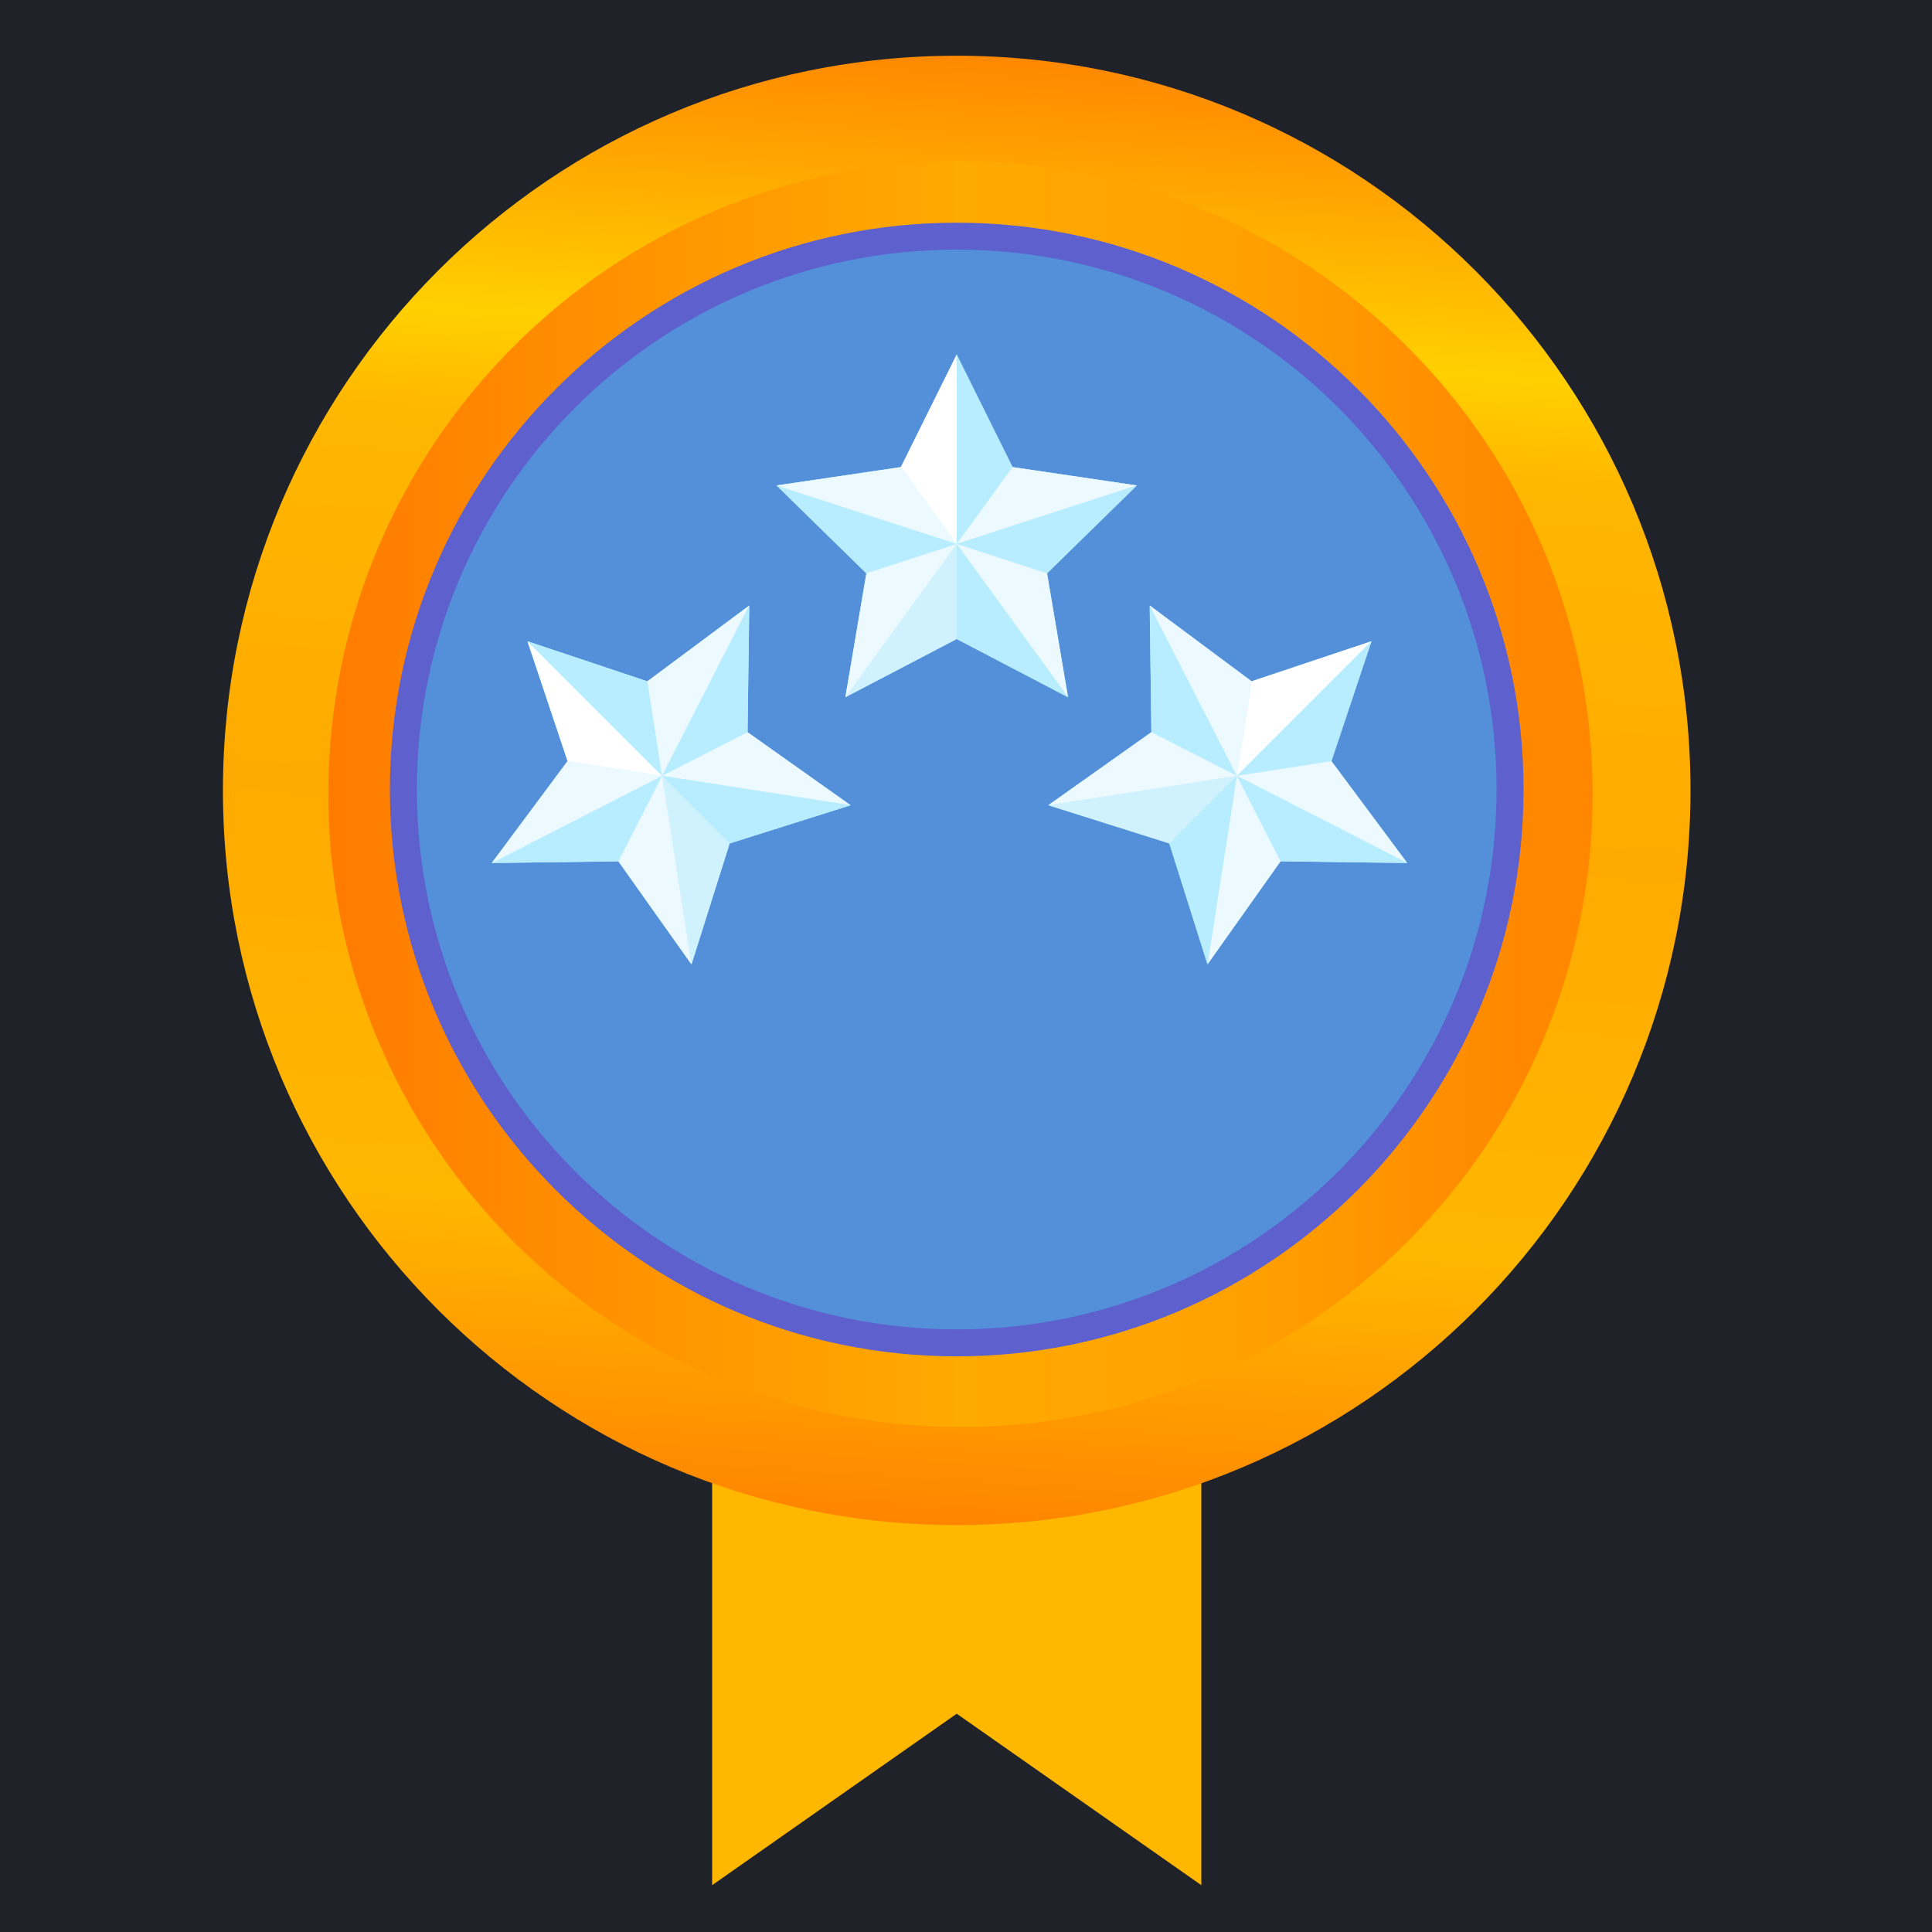
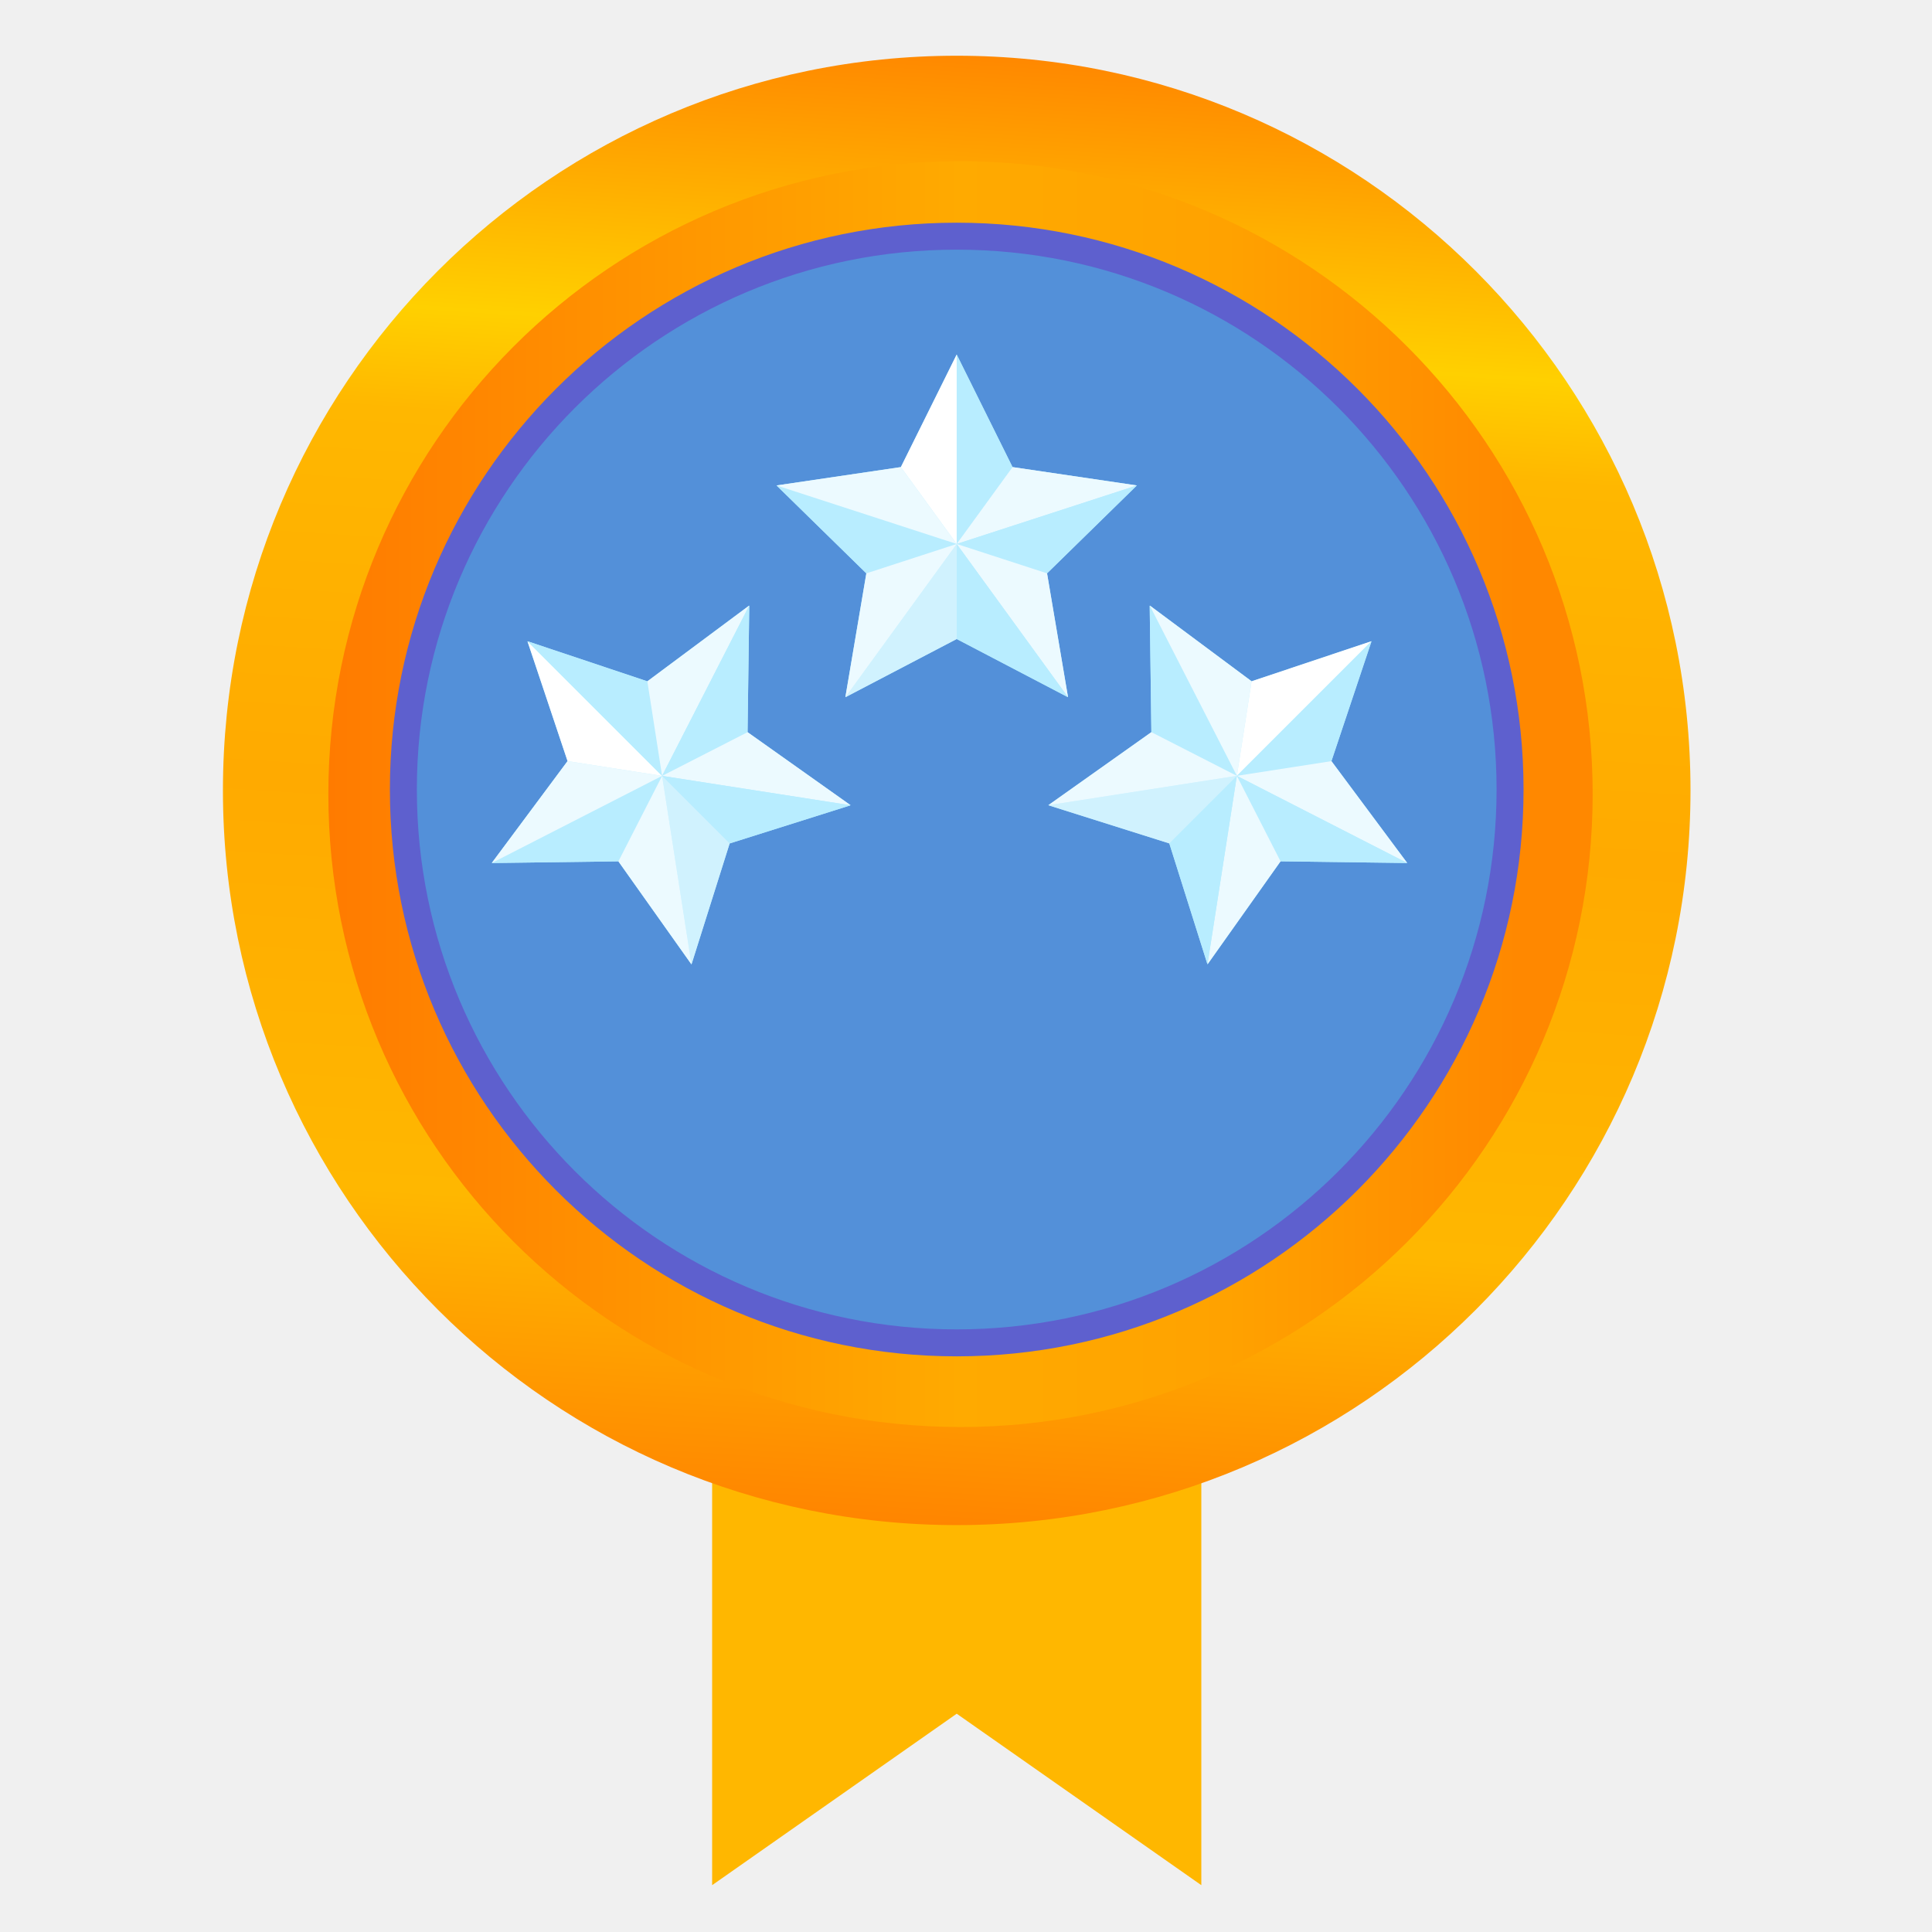
<svg xmlns="http://www.w3.org/2000/svg" width="72" height="72" viewBox="0 0 72 72" fill="none">
-   <rect width="72" height="72" fill="#F5F5F5" />
  <g id="Progress illustrations">
    <g id="Frame 1611">
      <g id="Dark mode">
-         <rect width="4008" height="1424" transform="translate(-1664 -1240)" fill="#20222A" />
        <g id="Illustrations/ Learning path">
-           <rect x="-1607.5" y="-55.5" width="3895" height="183" rx="4.5" stroke="#9747FF" stroke-dasharray="10 5" />
          <g id="Level=Advanced, Disabled=false, Size=large">
            <g id="Frame 326">
              <g id="Expert">
                <g id="Group 249">
                  <path id="Vector" d="M35.654 49.099C32.222 49.099 29.062 47.935 26.539 45.995V70.255L35.654 63.865L44.77 70.255V45.995C42.224 47.935 39.087 49.099 35.654 49.099Z" fill="#FFB700" />
                </g>
                <ellipse id="Ellipse 61" cx="36" cy="29.802" rx="21.462" ry="21.488" fill="#5390D9" />
                <g id="Layer_1" style="mix-blend-mode:hard-light" clip-path="url(#clip0_5502_20087)">
                  <path id="Vector_2" fill-rule="evenodd" clip-rule="evenodd" d="M35.653 13.212L37.734 17.407L42.367 18.091L39.02 21.367L39.802 25.984L35.653 23.814L31.503 25.984L32.285 21.367L28.939 18.091L33.572 17.407L35.653 13.212Z" fill="#CAEAFF" />
                  <path id="Vector_3" fill-rule="evenodd" clip-rule="evenodd" d="M35.653 20.272L28.939 18.091L32.285 21.367L35.653 20.272Z" fill="#CAEAFF" />
                  <path id="Vector_4" fill-rule="evenodd" clip-rule="evenodd" d="M28.939 18.091L35.653 20.272L33.572 17.407L28.939 18.091Z" fill="#F1F9FF" />
                  <path id="Vector_5" fill-rule="evenodd" clip-rule="evenodd" d="M33.573 17.407L35.654 20.272V13.212L33.573 17.407Z" fill="white" />
                  <path id="Vector_6" fill-rule="evenodd" clip-rule="evenodd" d="M35.653 13.212V20.272L37.735 17.407L35.653 13.212Z" fill="#CAEAFF" />
                  <path id="Vector_7" fill-rule="evenodd" clip-rule="evenodd" d="M37.735 17.407L35.653 20.272L42.368 18.091L37.735 17.407Z" fill="#F1F9FF" />
                  <path id="Vector_8" fill-rule="evenodd" clip-rule="evenodd" d="M42.368 18.091L35.653 20.272L39.021 21.367L42.368 18.091Z" fill="#CAEAFF" />
                  <path id="Vector_9" fill-rule="evenodd" clip-rule="evenodd" d="M39.021 21.367L35.653 20.272L39.803 25.984L39.021 21.367Z" fill="#F1F9FF" />
                  <path id="Vector_10" fill-rule="evenodd" clip-rule="evenodd" d="M39.803 25.984L35.653 20.272V23.814L39.803 25.984Z" fill="#CAEAFF" />
                  <path id="Vector_11" fill-rule="evenodd" clip-rule="evenodd" d="M35.654 23.814V20.272L31.505 25.984L35.654 23.814Z" fill="#DCF0FD" />
                  <path id="Vector_12" fill-rule="evenodd" clip-rule="evenodd" d="M31.505 25.984L35.654 20.272L32.287 21.367L31.505 25.984Z" fill="#F1F9FF" />
                </g>
                <g id="Layer_1_2" style="mix-blend-mode:hard-light" clip-path="url(#clip1_5502_20087)">
                  <path id="Vector_13" fill-rule="evenodd" clip-rule="evenodd" d="M19.656 23.897L24.125 25.391L27.923 22.565L27.859 27.286L31.7 30.01L27.192 31.433L25.769 35.941L23.045 32.1L18.325 32.163L21.151 28.365L19.656 23.897Z" fill="#CAEAFF" />
                  <path id="Vector_14" fill-rule="evenodd" clip-rule="evenodd" d="M24.675 28.915L18.326 32.163L23.046 32.1L24.675 28.915Z" fill="#CAEAFF" />
                  <path id="Vector_15" fill-rule="evenodd" clip-rule="evenodd" d="M18.325 32.163L24.674 28.915L21.15 28.365L18.325 32.163Z" fill="#F1F9FF" />
                  <path id="Vector_16" fill-rule="evenodd" clip-rule="evenodd" d="M21.152 28.365L24.675 28.915L19.657 23.897L21.152 28.365Z" fill="white" />
                  <path id="Vector_17" fill-rule="evenodd" clip-rule="evenodd" d="M19.657 23.897L24.675 28.915L24.127 25.391L19.657 23.897Z" fill="#CAEAFF" />
                  <path id="Vector_18" fill-rule="evenodd" clip-rule="evenodd" d="M24.125 25.391L24.674 28.915L27.923 22.565L24.125 25.391Z" fill="#F1F9FF" />
                  <path id="Vector_19" fill-rule="evenodd" clip-rule="evenodd" d="M27.923 22.565L24.674 28.915L27.86 27.286L27.923 22.565Z" fill="#CAEAFF" />
                  <path id="Vector_20" fill-rule="evenodd" clip-rule="evenodd" d="M27.86 27.286L24.675 28.915L31.701 30.01L27.86 27.286Z" fill="#F1F9FF" />
                  <path id="Vector_21" fill-rule="evenodd" clip-rule="evenodd" d="M31.701 30.01L24.675 28.915L27.192 31.433L31.701 30.01Z" fill="#CAEAFF" />
                  <path id="Vector_22" fill-rule="evenodd" clip-rule="evenodd" d="M27.192 31.432L24.675 28.915L25.77 35.941L27.192 31.432Z" fill="#DCF0FD" />
                  <path id="Vector_23" fill-rule="evenodd" clip-rule="evenodd" d="M25.77 35.941L24.675 28.915L23.046 32.1L25.77 35.941Z" fill="#F1F9FF" />
                </g>
                <g id="Layer_1_3" style="mix-blend-mode:hard-light" clip-path="url(#clip2_5502_20087)">
                  <path id="Vector_24" fill-rule="evenodd" clip-rule="evenodd" d="M51.113 23.895L49.619 28.364L52.444 32.162L47.723 32.099L45 35.939L43.577 31.431L39.068 30.008L42.909 27.285L42.846 22.564L46.644 25.39L51.113 23.895Z" fill="#CAEAFF" />
                  <path id="Vector_25" fill-rule="evenodd" clip-rule="evenodd" d="M46.094 28.913L42.846 22.564L42.908 27.285L46.094 28.913Z" fill="#CAEAFF" />
                  <path id="Vector_26" fill-rule="evenodd" clip-rule="evenodd" d="M42.847 22.565L46.095 28.913L46.644 25.39L42.847 22.565Z" fill="#F1F9FF" />
                  <path id="Vector_27" fill-rule="evenodd" clip-rule="evenodd" d="M46.644 25.39L46.095 28.913L51.113 23.895L46.644 25.39Z" fill="white" />
                  <path id="Vector_28" fill-rule="evenodd" clip-rule="evenodd" d="M51.113 23.895L46.095 28.913L49.619 28.364L51.113 23.895Z" fill="#CAEAFF" />
                  <path id="Vector_29" fill-rule="evenodd" clip-rule="evenodd" d="M49.618 28.365L46.093 28.913L52.443 32.162L49.618 28.365Z" fill="#F1F9FF" />
                  <path id="Vector_30" fill-rule="evenodd" clip-rule="evenodd" d="M52.444 32.162L46.094 28.913L47.723 32.099L52.444 32.162Z" fill="#CAEAFF" />
                  <path id="Vector_31" fill-rule="evenodd" clip-rule="evenodd" d="M47.722 32.099L46.094 28.913L44.999 35.939L47.722 32.099Z" fill="#F1F9FF" />
                  <path id="Vector_32" fill-rule="evenodd" clip-rule="evenodd" d="M44.999 35.939L46.094 28.913L43.576 31.431L44.999 35.939Z" fill="#CAEAFF" />
                  <path id="Vector_33" fill-rule="evenodd" clip-rule="evenodd" d="M43.576 31.431L46.094 28.913L39.067 30.008L43.576 31.431Z" fill="#DCF0FD" />
                  <path id="Vector_34" fill-rule="evenodd" clip-rule="evenodd" d="M39.067 30.008L46.094 28.913L42.908 27.285L39.067 30.008Z" fill="#F1F9FF" />
                </g>
                <g id="Group">
                  <path id="Vector_35" d="M35.654 2.077C20.533 2.077 8.308 14.348 8.308 29.456C8.308 44.564 20.564 56.836 35.654 56.836C50.774 56.836 63 44.564 63 29.456C63 14.348 50.774 2.077 35.654 2.077ZM35.654 49.837C24.413 49.837 15.298 40.71 15.298 29.456C15.298 18.202 24.413 9.076 35.654 9.076C46.894 9.076 56.009 18.202 56.009 29.456C56.009 40.71 46.894 49.837 35.654 49.837Z" fill="url(#paint0_linear_5502_20087)" />
                  <path id="Vector_36" d="M35.796 6.007C22.769 6.007 12.237 16.582 12.237 29.594C12.237 42.636 22.8 53.181 35.796 53.181C48.822 53.181 59.354 42.605 59.354 29.594C59.354 16.582 48.791 6.007 35.796 6.007ZM35.796 49.974C24.555 49.974 15.44 40.848 15.44 29.594C15.44 18.34 24.555 9.213 35.796 9.213C47.036 9.213 56.151 18.34 56.151 29.594C56.151 40.848 47.036 49.974 35.796 49.974Z" fill="url(#paint1_linear_5502_20087)" />
                  <path id="Vector_37" d="M35.654 8.299C23.996 8.299 14.53 17.765 14.53 29.423C14.53 41.081 23.996 50.547 35.654 50.547C47.312 50.547 56.778 41.081 56.778 29.423C56.778 17.765 47.312 8.299 35.654 8.299ZM35.654 49.542C24.544 49.542 15.535 40.533 15.535 29.423C15.535 18.313 24.544 9.304 35.654 9.304C46.764 9.304 55.773 18.313 55.773 29.423C55.773 40.533 46.764 49.542 35.654 49.542Z" fill="#5E60CE" />
                </g>
              </g>
            </g>
          </g>
        </g>
      </g>
    </g>
  </g>
  <defs>
    <linearGradient id="paint0_linear_5502_20087" x1="37.419" y1="2.126" x2="33.732" y2="58.978" gradientUnits="userSpaceOnUse">
      <stop stop-color="#FF8800" />
      <stop offset="0.188" stop-color="#FFD000" />
      <stop offset="0.255" stop-color="#FFB700" />
      <stop offset="0.5" stop-color="#FFAA00" />
      <stop offset="0.765" stop-color="#FFB700" />
      <stop offset="1" stop-color="#FF7B00" />
    </linearGradient>
    <linearGradient id="paint1_linear_5502_20087" x1="12.229" y1="29.598" x2="59.357" y2="29.598" gradientUnits="userSpaceOnUse">
      <stop stop-color="#FF7B00" />
      <stop offset="0.263" stop-color="#FF9500" />
      <stop offset="0.5" stop-color="#FFAA00" />
      <stop offset="0.71" stop-color="#FFA200" />
      <stop offset="0.941" stop-color="#FF8800" />
    </linearGradient>
    <clipPath id="clip0_5502_20087">
      <rect width="13.428" height="12.773" fill="white" transform="translate(28.9395 13.2117)" />
    </clipPath>
    <clipPath id="clip1_5502_20087">
      <rect width="13.573" height="12.839" fill="white" transform="translate(14.8584 28.695) rotate(-45)" />
    </clipPath>
    <clipPath id="clip2_5502_20087">
      <rect width="13.573" height="12.839" fill="white" transform="translate(46.3135 19.0965) rotate(45)" />
    </clipPath>
  </defs>
</svg>
